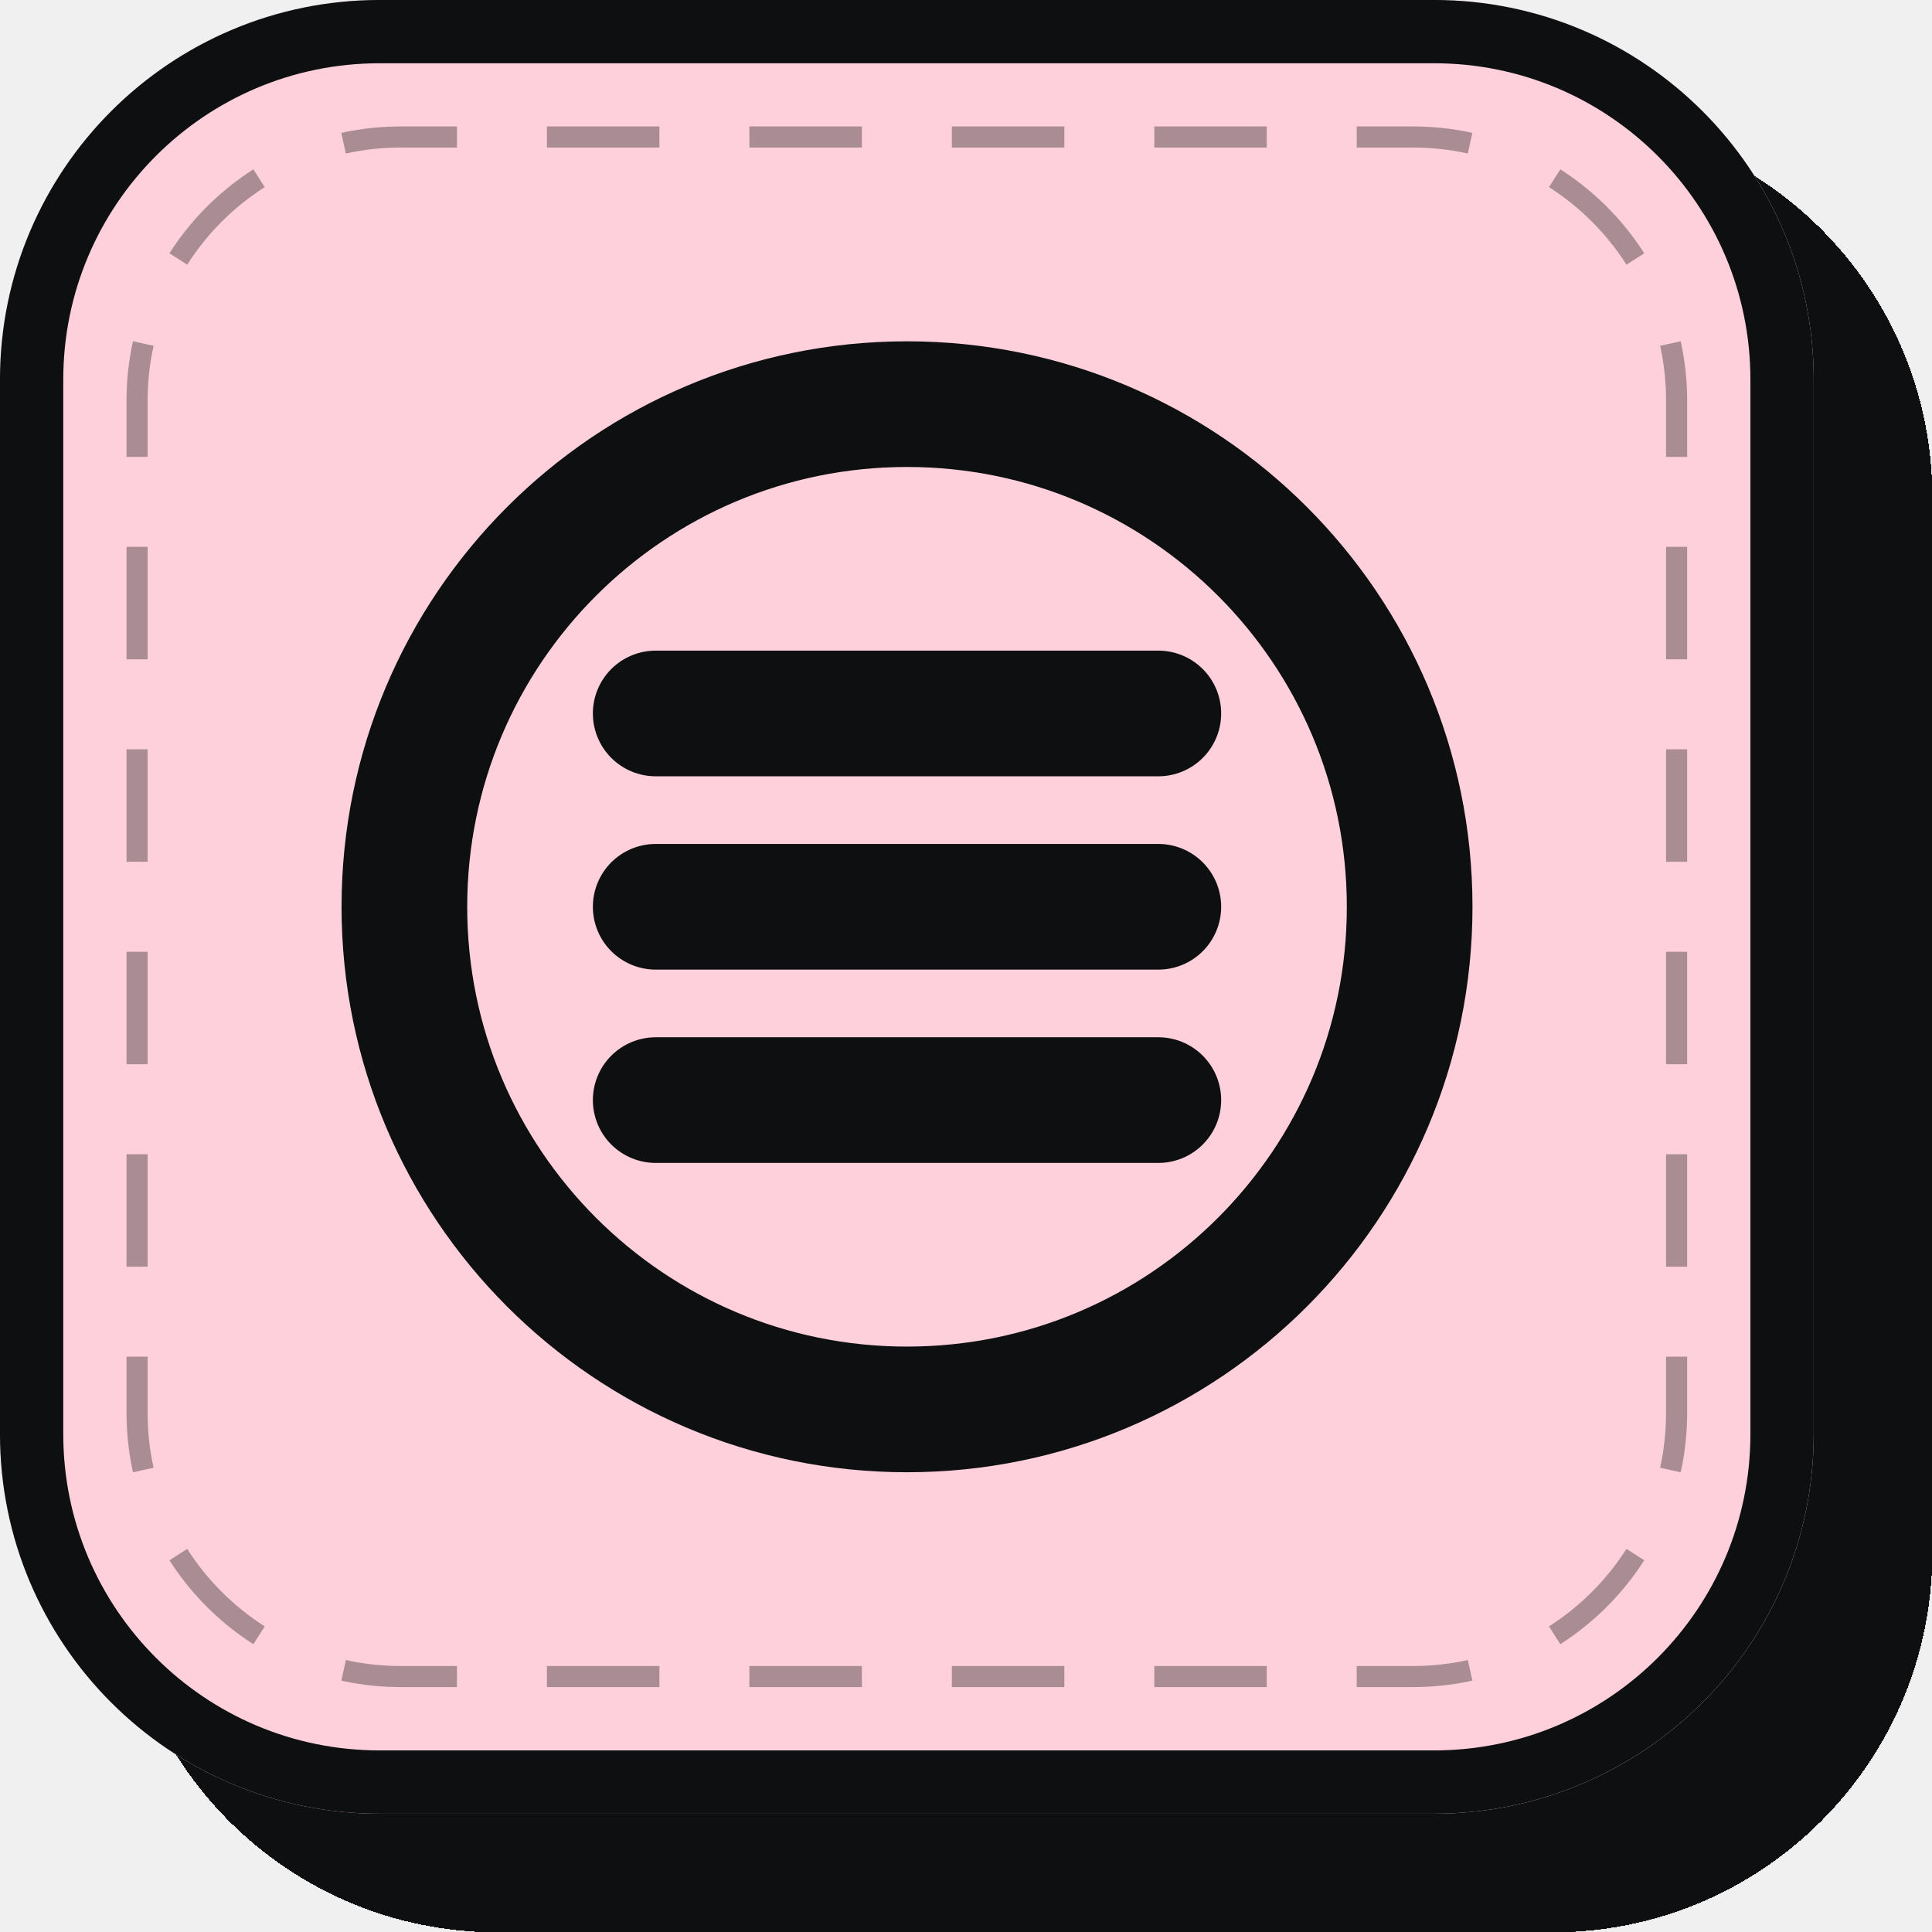
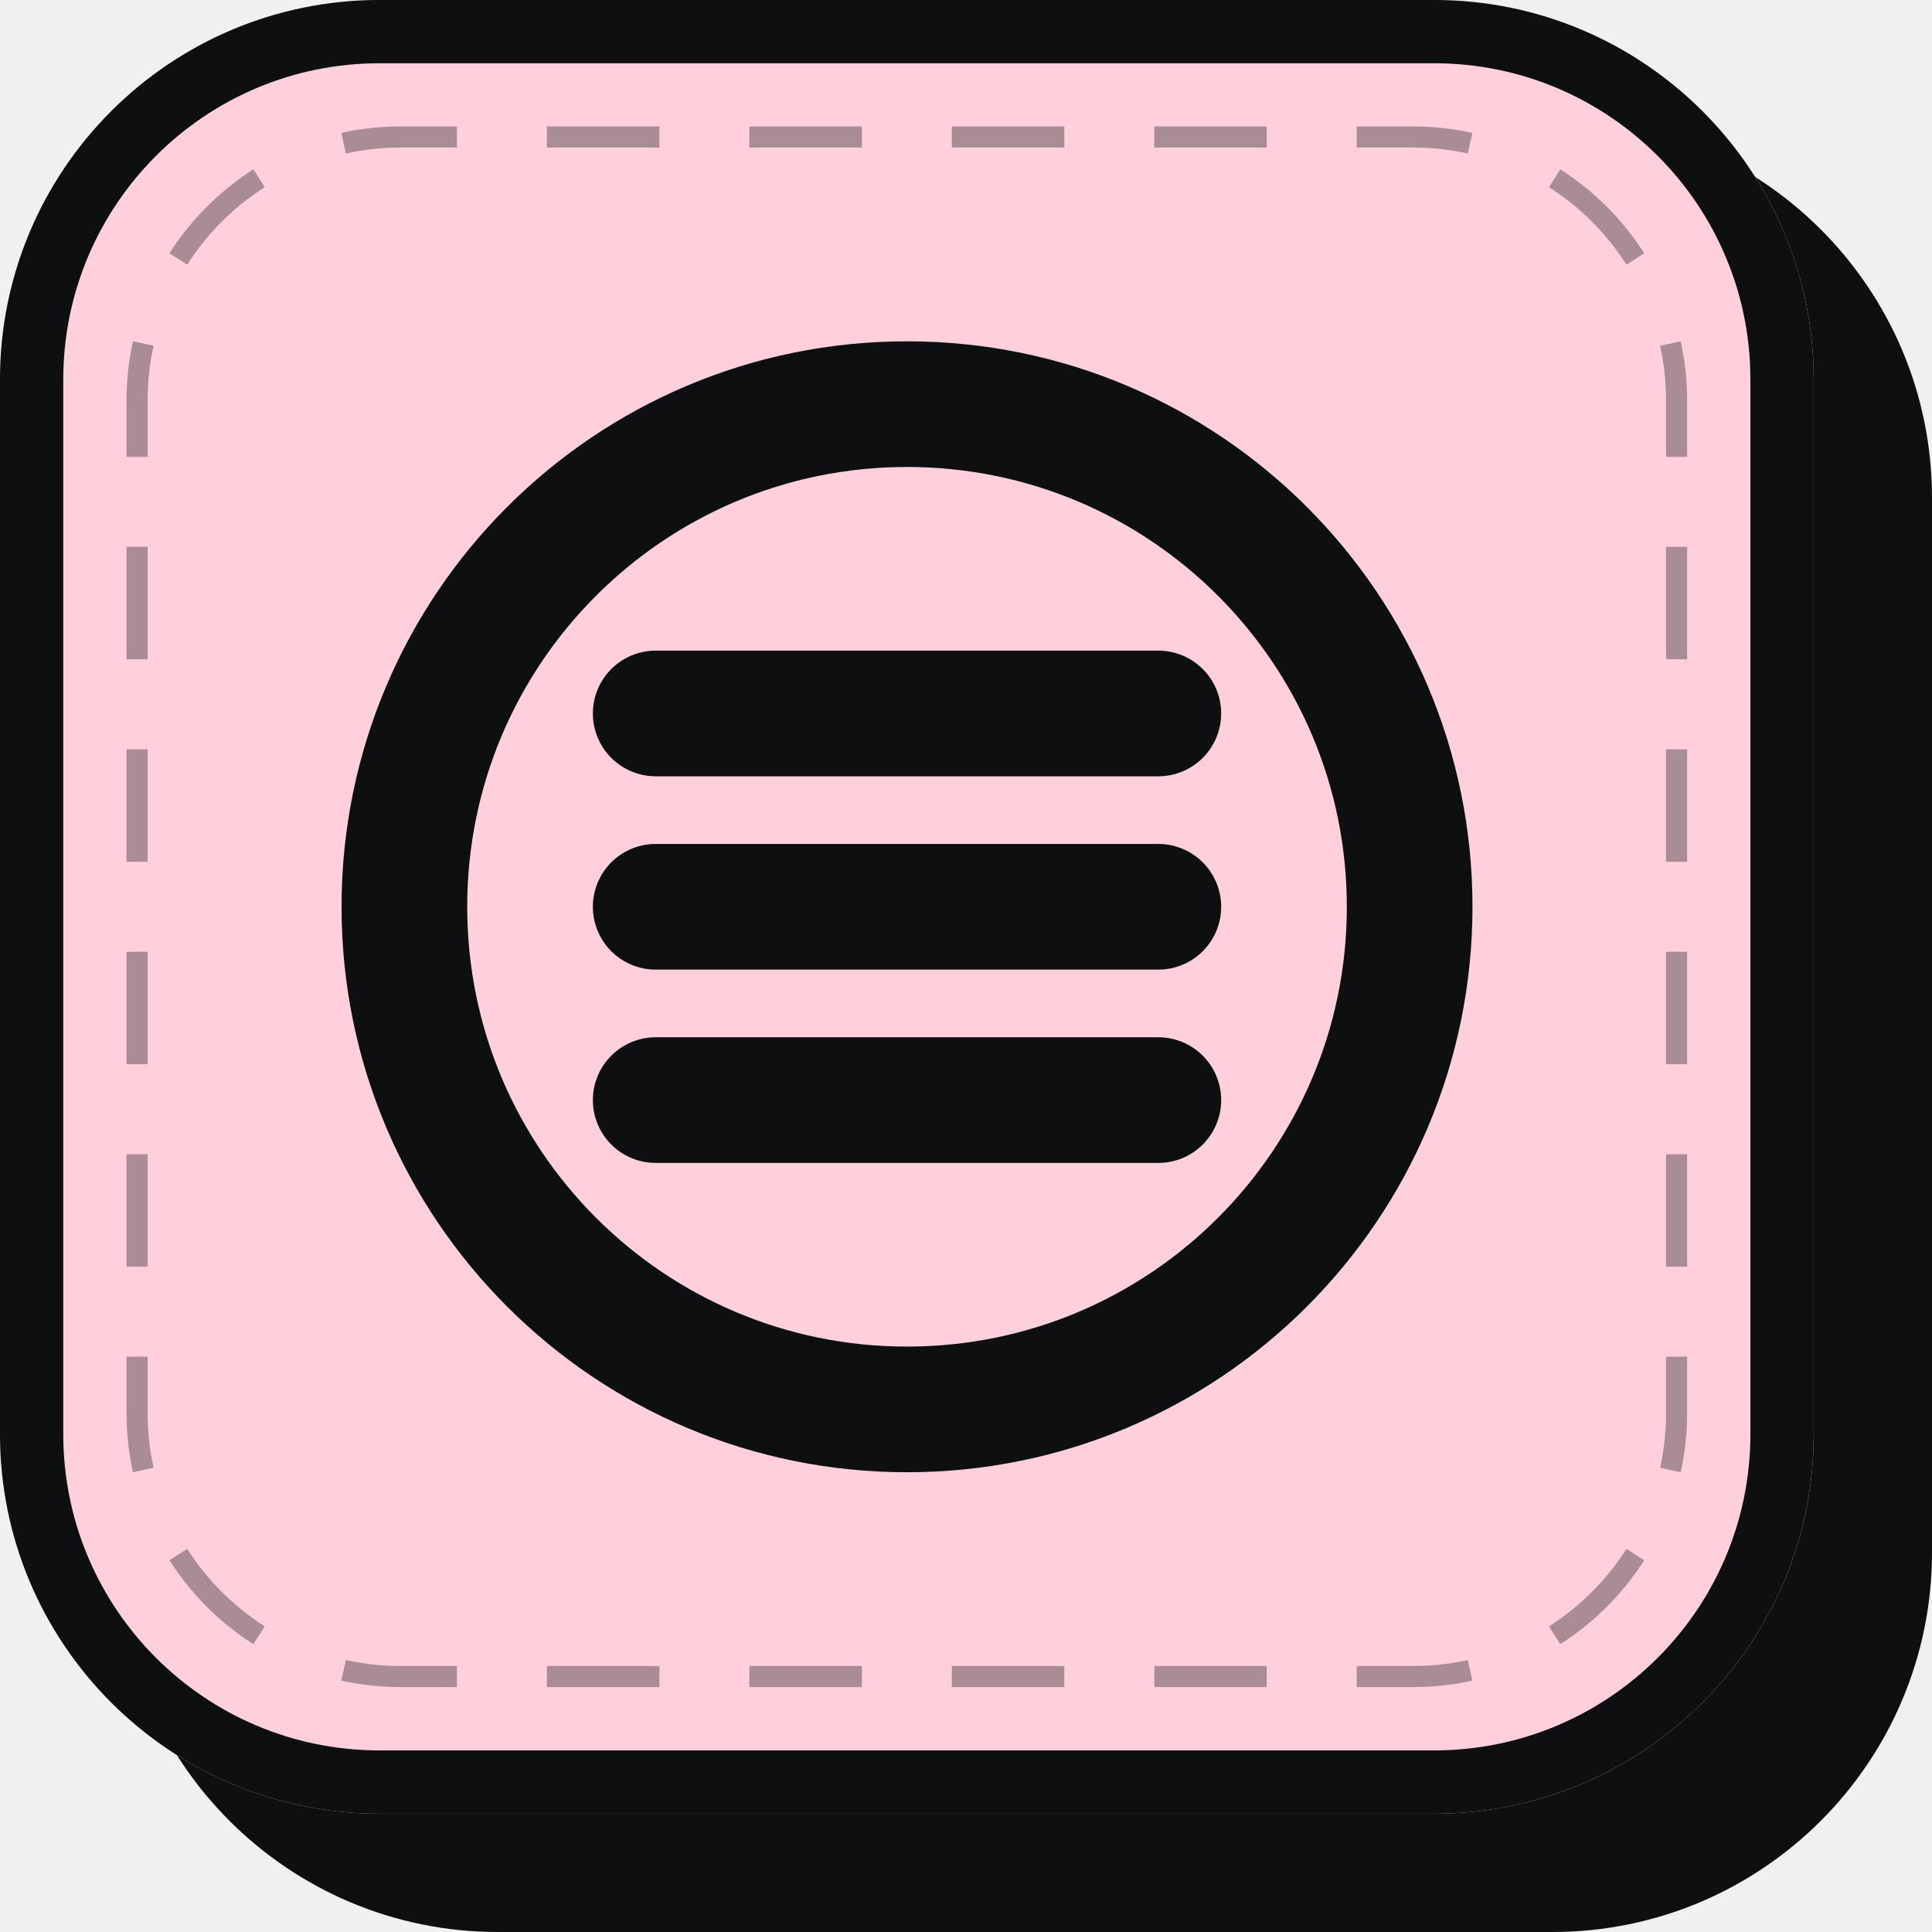
<svg xmlns="http://www.w3.org/2000/svg" preserveAspectRatio="none" overflow="visible" style="display: block;" width="49" height="49" viewBox="0 0 49 49" fill="none">
-   <g id="Social" filter="url(#filter0_d_0_47)">
+   <g id="Social">
+     <rect x="3" y="3" width="46" height="46" rx="9.628" fill="#0D0F10" />
    <rect width="46" height="46" rx="9.628" fill="#FDD0DB" />
    <rect x="0.802" y="0.802" width="44.395" height="44.395" rx="8.826" stroke="#0D0F10" stroke-width="1.605" />
    <g id="icon">
      <path d="M16.63 18.095H29.378ZM16.63 22.998H29.378ZM16.63 27.901H29.378Z" fill="black" />
      <path d="M16.63 18.095H29.378M16.63 22.998H29.378M16.63 27.901H29.378M35.752 22.998C35.752 30.039 30.044 35.746 23.004 35.746C15.963 35.746 10.256 30.039 10.256 22.998C10.256 15.957 15.963 10.25 23.004 10.25C30.044 10.25 35.752 15.957 35.752 22.998Z" stroke-width="3.187" stroke-linecap="round" stroke="#0D0F10" />
    </g>
    <mask id="stroke0_0_47" fill="white">
      <path d="M3.209 10.161C3.209 6.32 6.322 3.207 10.162 3.207H35.837C39.677 3.207 42.79 6.32 42.79 10.161V35.835C42.79 39.675 39.677 42.788 35.837 42.788H10.162C6.322 42.788 3.209 39.675 3.209 35.835V10.161Z" />
    </mask>
    <path id="stitch" opacity="0.35" d="M10.162 42.788V42.521C9.665 42.521 9.18 42.467 8.714 42.364L8.657 42.625L8.599 42.886C9.103 42.997 9.626 43.056 10.162 43.056V42.788ZM6.426 41.7L6.57 41.475C5.748 40.95 5.048 40.25 4.523 39.428L4.297 39.572L4.072 39.715C4.639 40.603 5.394 41.359 6.282 41.926L6.426 41.7ZM3.372 37.341L3.634 37.283C3.531 36.817 3.476 36.332 3.476 35.835H3.209H2.942C2.942 36.371 3 36.895 3.111 37.398L3.372 37.341ZM3.209 35.835H3.476V34.409H3.209H2.942V35.835H3.209ZM3.209 32.126H3.476V29.274H3.209H2.942V32.126H3.209ZM3.209 26.991H3.476V24.139H3.209H2.942V26.991H3.209ZM3.209 21.857H3.476V19.004H3.209H2.942V21.857H3.209ZM3.209 16.722H3.476V13.869H3.209H2.942V16.722H3.209ZM3.209 11.587H3.476V10.161H3.209H2.942V11.587H3.209ZM3.209 10.161H3.476C3.476 9.663 3.531 9.179 3.634 8.713L3.372 8.655L3.111 8.597C3 9.101 2.942 9.624 2.942 10.161H3.209ZM4.297 6.424L4.523 6.568C5.048 5.746 5.748 5.046 6.57 4.521L6.426 4.295L6.282 4.07C5.394 4.637 4.639 5.392 4.072 6.28L4.297 6.424ZM8.657 3.37L8.714 3.632C9.18 3.529 9.665 3.474 10.162 3.474V3.207V2.94C9.626 2.94 9.103 2.998 8.599 3.109L8.657 3.37ZM10.162 3.207V3.474H11.589V3.207V2.94H10.162V3.207ZM13.871 3.207V3.474H16.724V3.207V2.94H13.871V3.207ZM19.006 3.207V3.474H21.859V3.207V2.94H19.006V3.207ZM24.141 3.207V3.474H26.994V3.207V2.94H24.141V3.207ZM29.276 3.207V3.474H32.128V3.207V2.94H29.276V3.207ZM34.41 3.207V3.474H35.837V3.207V2.94H34.41V3.207ZM35.837 3.207V3.474C36.334 3.474 36.819 3.529 37.285 3.632L37.343 3.37L37.4 3.109C36.897 2.998 36.373 2.94 35.837 2.94V3.207ZM39.573 4.295L39.429 4.521C40.252 5.046 40.952 5.746 41.477 6.568L41.702 6.424L41.928 6.28C41.361 5.392 40.605 4.637 39.717 4.07L39.573 4.295ZM42.627 8.655L42.366 8.713C42.469 9.179 42.523 9.663 42.523 10.161H42.79H43.058C43.058 9.624 42.999 9.101 42.888 8.597L42.627 8.655ZM42.79 10.161H42.523V11.587H42.79H43.058V10.161H42.79ZM42.79 13.869H42.523V16.722H42.79H43.058V13.869H42.79ZM42.79 19.004H42.523V21.857H42.79H43.058V19.004H42.79ZM42.79 24.139H42.523V26.991H42.79H43.058V24.139H42.79ZM42.79 29.274H42.523V32.126H42.79H43.058V29.274H42.79ZM42.79 34.409H42.523V35.835H42.79H43.058V34.409H42.79ZM42.79 35.835H42.523C42.523 36.332 42.469 36.817 42.366 37.283L42.627 37.341L42.888 37.398C42.999 36.895 43.058 36.371 43.058 35.835H42.79ZM41.702 39.572L41.477 39.428C40.952 40.25 40.252 40.95 39.429 41.475L39.573 41.7L39.717 41.926C40.605 41.359 41.361 40.603 41.928 39.715L41.702 39.572ZM37.343 42.625L37.285 42.364C36.819 42.467 36.334 42.521 35.837 42.521V42.788V43.056C36.373 43.056 36.897 42.997 37.4 42.886L37.343 42.625ZM35.837 42.788V42.521H34.41V42.788V43.056H35.837V42.788ZM32.128 42.788V42.521H29.276V42.788V43.056H32.128V42.788ZM26.994 42.788V42.521H24.141V42.788V43.056H26.994V42.788ZM21.859 42.788V42.521H19.006V42.788V43.056H21.859V42.788ZM16.724 42.788V42.521H13.871V42.788V43.056H16.724V42.788ZM11.589 42.788V42.521H10.162V42.788V43.056H11.589V42.788ZM10.162 42.788V42.254C9.684 42.254 9.219 42.201 8.772 42.103L8.657 42.625L8.541 43.147C9.064 43.263 9.606 43.323 10.162 43.323V42.788ZM6.426 41.7L6.714 41.249C5.924 40.745 5.252 40.073 4.748 39.284L4.297 39.572L3.846 39.859C4.434 40.78 5.217 41.563 6.138 42.151L6.426 41.7ZM3.372 37.341L3.895 37.225C3.796 36.778 3.744 36.313 3.744 35.835H3.209H2.674C2.674 36.391 2.735 36.934 2.85 37.456L3.372 37.341ZM3.209 35.835H3.744V34.409H3.209H2.674V35.835H3.209ZM3.209 32.126H3.744V29.274H3.209H2.674V32.126H3.209ZM3.209 26.991H3.744V24.139H3.209H2.674V26.991H3.209ZM3.209 21.857H3.744V19.004H3.209H2.674V21.857H3.209ZM3.209 16.722H3.744V13.869H3.209H2.674V16.722H3.209ZM3.209 11.587H3.744V10.161H3.209H2.674V11.587H3.209ZM3.209 10.161H3.744C3.744 9.683 3.796 9.217 3.895 8.77L3.372 8.655L2.85 8.54C2.735 9.062 2.674 9.604 2.674 10.161H3.209ZM4.297 6.424L4.748 6.712C5.252 5.922 5.924 5.25 6.714 4.746L6.426 4.295L6.138 3.844C5.217 4.432 4.434 5.216 3.846 6.136L4.297 6.424ZM8.657 3.37L8.772 3.893C9.219 3.794 9.684 3.742 10.162 3.742V3.207V2.672C9.606 2.672 9.064 2.733 8.542 2.848L8.657 3.37ZM10.162 3.207V3.742H11.589V3.207V2.672H10.162V3.207ZM13.871 3.207V3.742H16.724V3.207V2.672H13.871V3.207ZM19.006 3.207V3.742H21.859V3.207V2.672H19.006V3.207ZM24.141 3.207V3.742H26.994V3.207V2.672H24.141V3.207ZM29.276 3.207V3.742H32.128V3.207V2.672H29.276V3.207ZM34.41 3.207V3.742H35.837V3.207V2.672H34.41V3.207ZM35.837 3.207V3.742C36.315 3.742 36.78 3.794 37.227 3.893L37.343 3.37L37.458 2.848C36.935 2.733 36.393 2.672 35.837 2.672V3.207ZM39.573 4.295L39.286 4.746C40.075 5.25 40.747 5.922 41.251 6.712L41.702 6.424L42.153 6.136C41.565 5.216 40.782 4.432 39.861 3.844L39.573 4.295ZM42.627 8.655L42.105 8.77C42.203 9.217 42.255 9.683 42.255 10.161H42.79H43.325C43.325 9.604 43.265 9.062 43.149 8.54L42.627 8.655ZM42.79 10.161H42.255V11.587H42.79H43.325V10.161H42.79ZM42.79 13.869H42.255V16.722H42.79H43.325V13.869H42.79ZM42.79 19.004H42.255V21.857H42.79H43.325V19.004H42.79ZM42.79 24.139H42.255V26.991H42.79H43.325V24.139H42.79ZM42.79 29.274H42.255V32.126H42.79H43.325V29.274H42.79ZM42.79 34.409H42.255V35.835H42.79H43.325V34.409H42.79ZM42.79 35.835H42.255C42.255 36.313 42.203 36.778 42.105 37.225L42.627 37.341L43.149 37.456C43.265 36.934 43.325 36.391 43.325 35.835H42.79ZM41.702 39.572L41.251 39.284C40.747 40.073 40.075 40.745 39.286 41.249L39.573 41.7L39.861 42.151C40.782 41.563 41.565 40.78 42.153 39.859L41.702 39.572ZM37.343 42.625L37.227 42.103C36.78 42.201 36.315 42.254 35.837 42.254V42.788V43.323C36.393 43.323 36.935 43.263 37.458 43.147L37.343 42.625ZM35.837 42.788V42.254H34.41V42.788V43.323H35.837V42.788ZM32.128 42.788V42.254H29.276V42.788V43.323H32.128V42.788ZM26.994 42.788V42.254H24.141V42.788V43.323H26.994V42.788ZM21.859 42.788V42.254H19.006V42.788V43.323H21.859V42.788ZM16.724 42.788V42.254H13.871V42.788V43.323H16.724V42.788ZM11.589 42.788V42.254H10.162V42.788V43.323H11.589V42.788Z" fill="#0D0F10" mask="url(#stroke0_0_47)" />
  </g>
-   <defs>
-     <filter id="filter0_d_0_47" x="0" y="0" width="49" height="49" filterUnits="userSpaceOnUse" color-interpolation-filters="sRGB">
-       <feFlood flood-opacity="0" result="BackgroundImageFix" />
-       <feColorMatrix in="SourceAlpha" type="matrix" values="0 0 0 0 0 0 0 0 0 0 0 0 0 0 0 0 0 0 127 0" result="hardAlpha" />
-       <feOffset dx="3" dy="3" />
-       <feColorMatrix type="matrix" values="0 0 0 0 0.051 0 0 0 0 0.059 0 0 0 0 0.063 0 0 0 1 0" />
-       <feBlend mode="normal" in2="BackgroundImageFix" result="effect1_dropShadow_0_47" />
-       <feBlend mode="normal" in="SourceGraphic" in2="effect1_dropShadow_0_47" result="shape" />
-     </filter>
-   </defs>
</svg>
